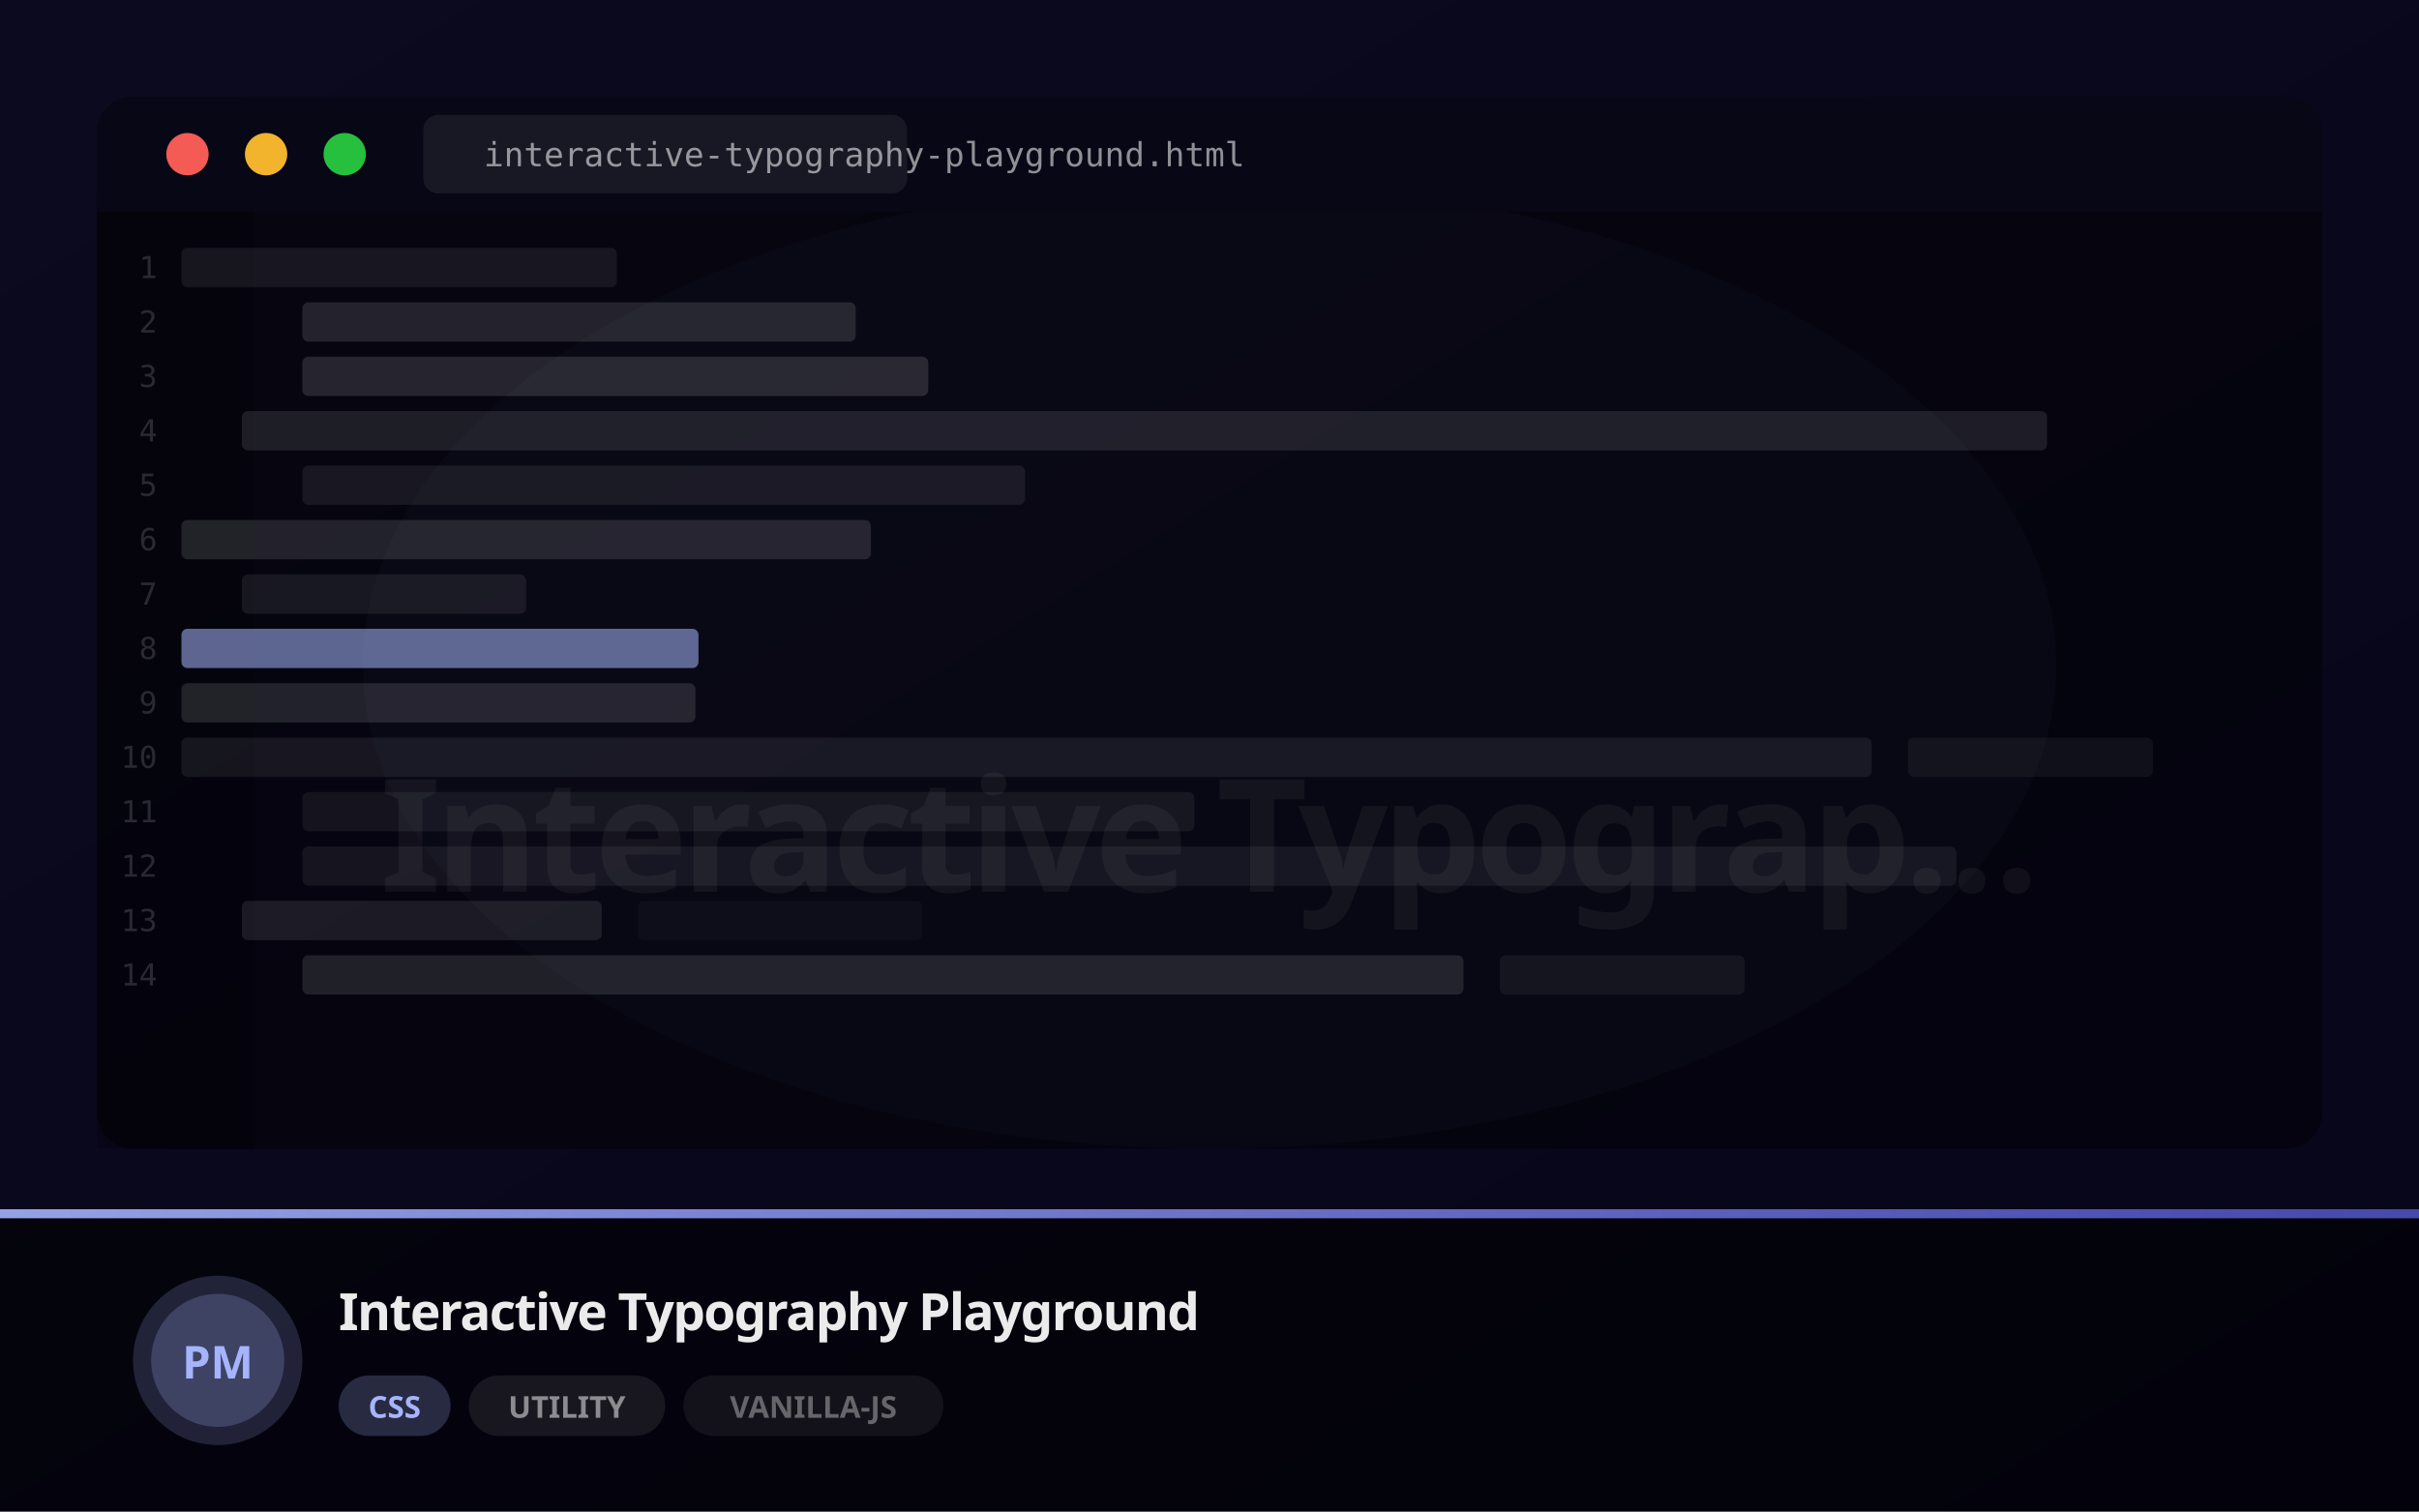
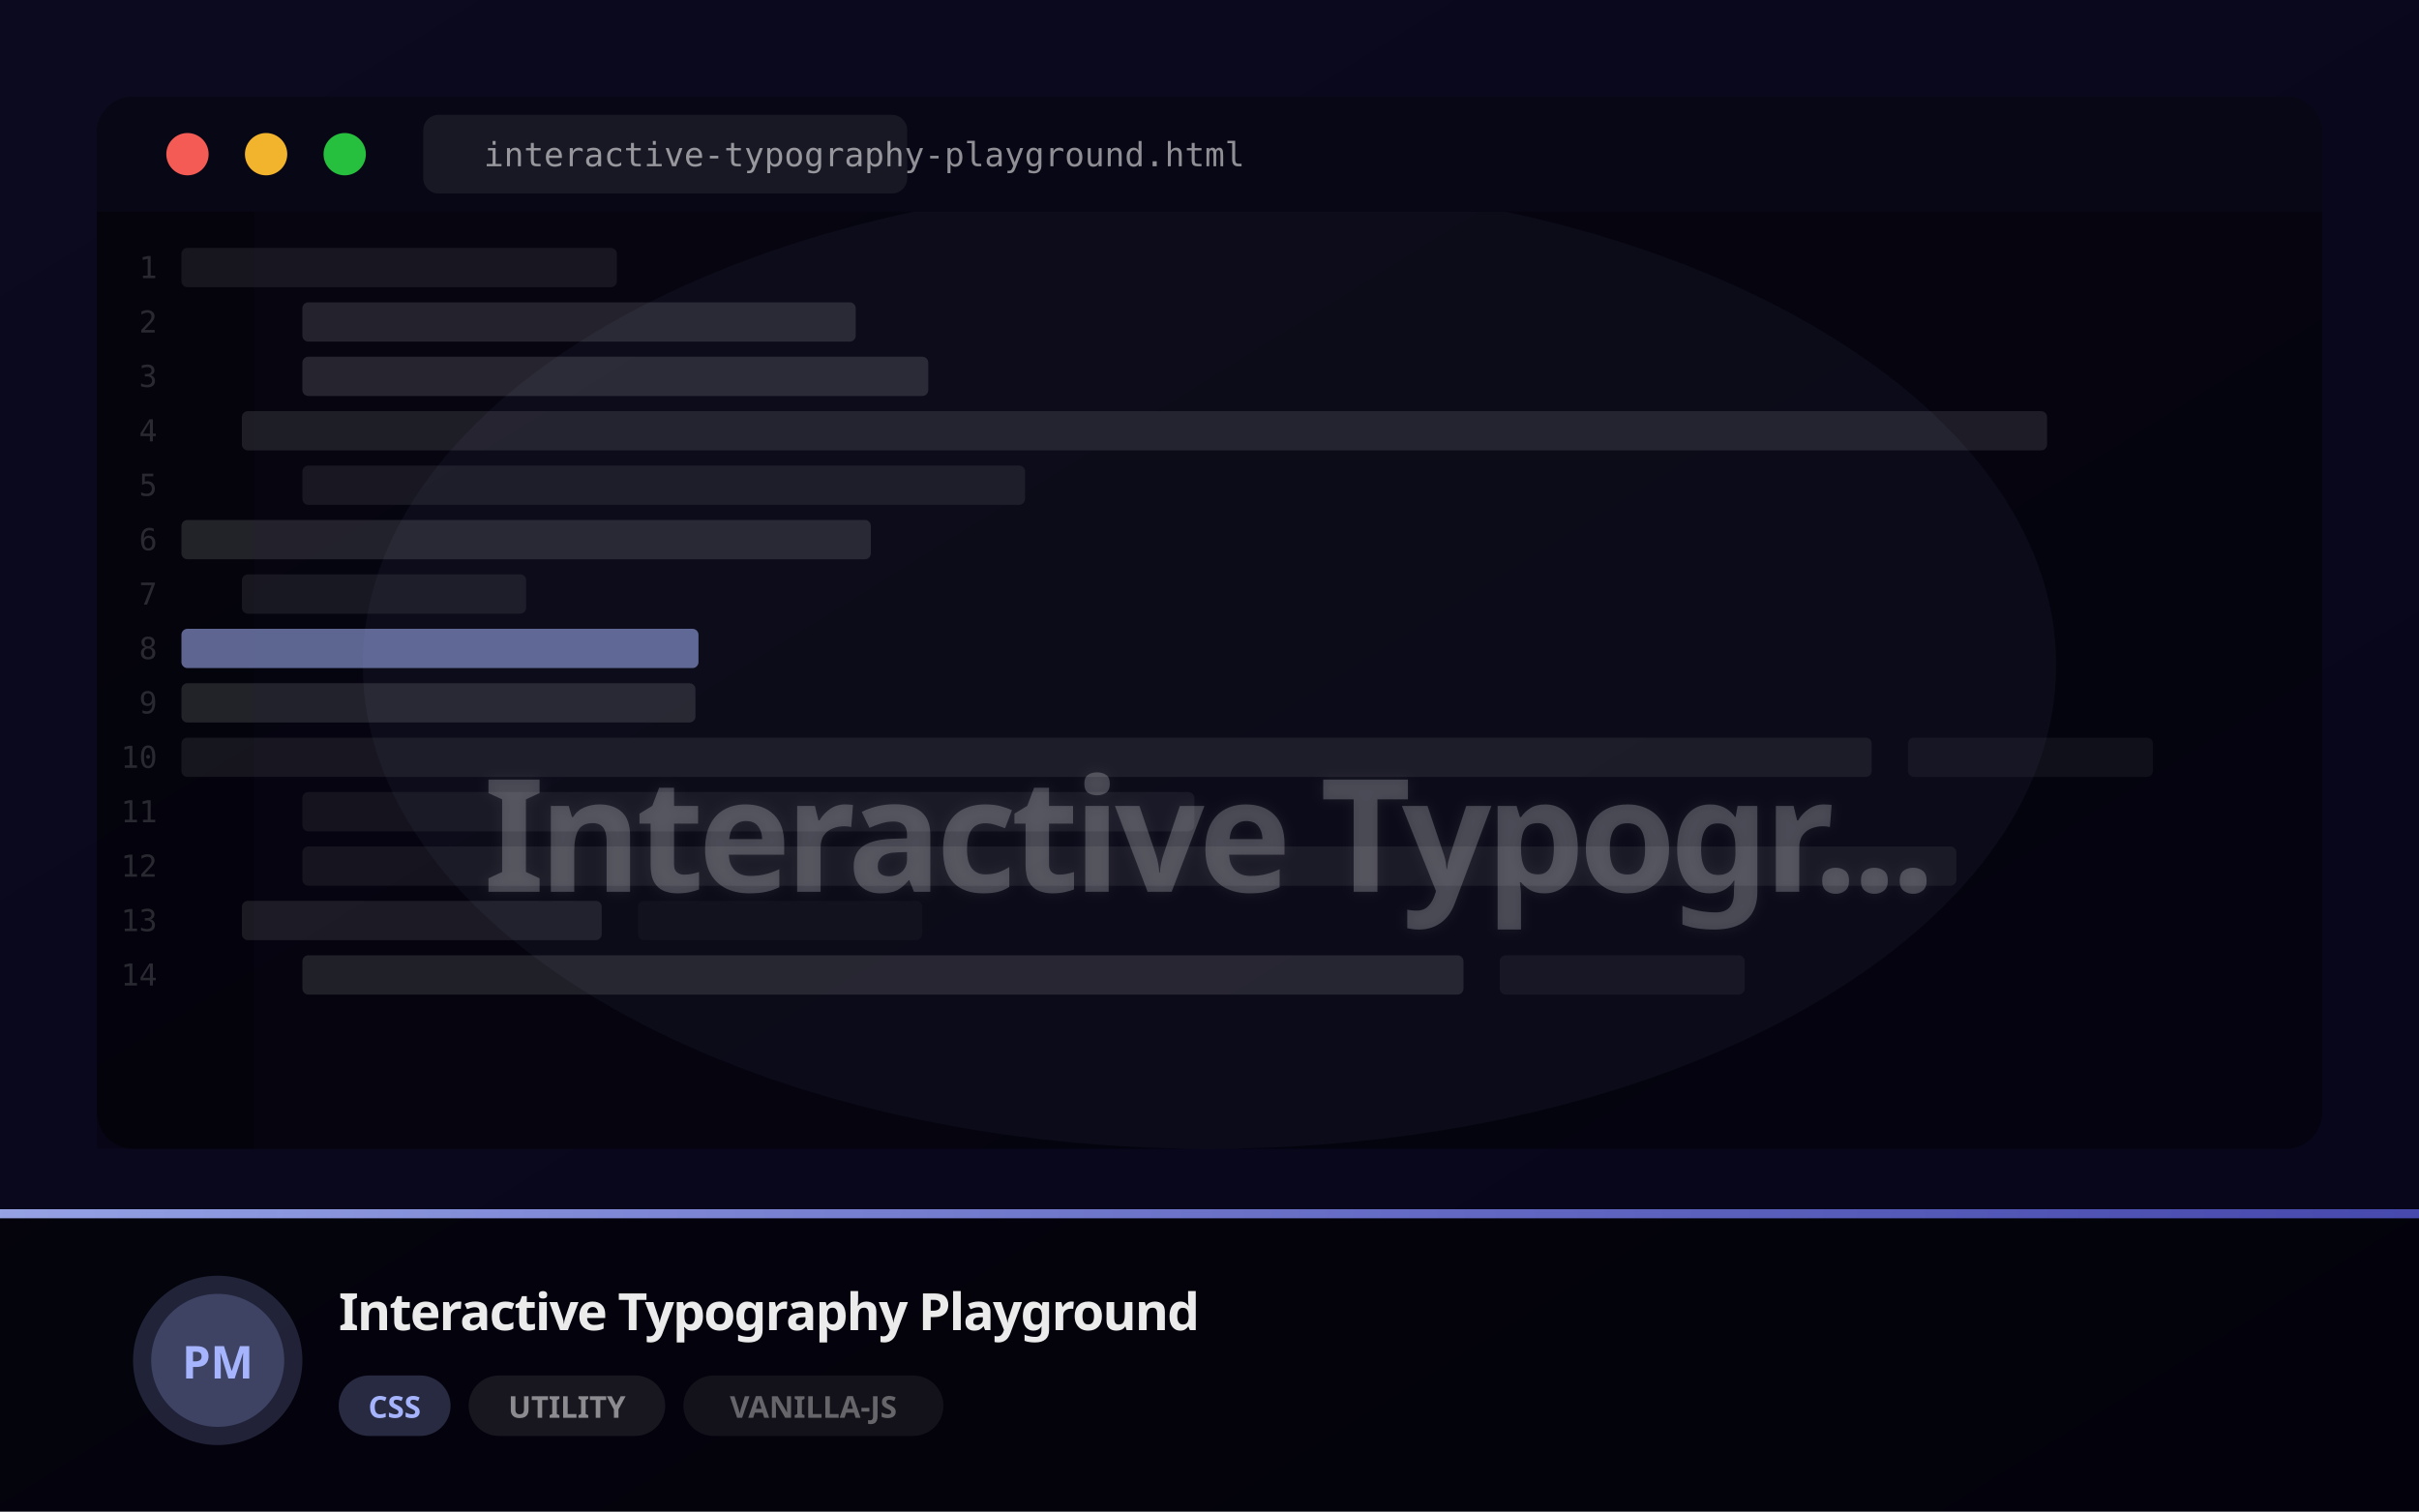
<svg xmlns="http://www.w3.org/2000/svg" width="800" height="500" viewBox="0 0 800 500">
  <defs>
    <linearGradient id="g" x1="0%" y1="0%" x2="100%" y2="100%">
      <stop offset="0%" stop-color="#0c0a1e" />
      <stop offset="100%" stop-color="#06051a" />
    </linearGradient>
    <linearGradient id="bar" x1="0%" y1="0%" x2="100%" y2="0%">
      <stop offset="0%" stop-color="#a5b4fc" stop-opacity="0.9" />
      <stop offset="100%" stop-color="#6366f1" stop-opacity="0.7" />
    </linearGradient>
    <clipPath id="clip">
      <rect width="800" height="500" rx="0" />
    </clipPath>
+     <filter id="softText">
+       <feGaussianBlur stdDeviation="2" />
+     </filter>
  </defs>
  <rect width="800" height="500" fill="url(#g)" clip-path="url(#clip)" />
-   <ellipse cx="400" cy="220" rx="280" ry="160" fill="#a5b4fc" opacity="0.04" />
+   <ellipse cx="400" cy="220" rx="280" ry="160" fill="#a5b4fc" opacity="0.08" />
  <rect x="32" y="32" width="736" height="348" rx="12" fill="rgba(0,0,0,0.45)" />
  <rect x="32" y="32" width="736" height="38" rx="12" fill="#080715" />
  <rect x="32" y="56" width="736" height="14" fill="#080715" />
  <circle cx="62" cy="51" r="7" fill="#ff5f57" opacity="0.95" />
  <circle cx="88" cy="51" r="7" fill="#febc2e" opacity="0.95" />
  <circle cx="114" cy="51" r="7" fill="#28c840" opacity="0.95" />
  <rect x="140" y="38" width="160" height="26" rx="5" fill="rgba(255,255,255,0.07)" />
  <text x="160" y="55" fill="rgba(255,255,255,0.55)" font-size="11" font-family="monospace">interactive-typography-playground.html</text>
  <rect x="32" y="70" width="52" height="310" fill="rgba(0,0,0,0.2)" />
  <text x="52" y="92" text-anchor="end" fill="rgba(255,255,255,0.15)" font-size="10" font-family="monospace">1</text>
  <rect x="60" y="82" width="144" height="13" rx="2" fill="rgba(255,255,255,0.071)" opacity="1" />
  <text x="52" y="110" text-anchor="end" fill="rgba(255,255,255,0.15)" font-size="10" font-family="monospace">2</text>
  <rect x="100" y="100" width="183" height="13" rx="2" fill="rgba(255,255,255,0.122)" opacity="1" />
  <text x="52" y="128" text-anchor="end" fill="rgba(255,255,255,0.15)" font-size="10" font-family="monospace">3</text>
  <rect x="100" y="118" width="207" height="13" rx="2" fill="rgba(255,255,255,0.129)" opacity="1" />
  <text x="52" y="146" text-anchor="end" fill="rgba(255,255,255,0.15)" font-size="10" font-family="monospace">4</text>
  <rect x="80" y="136" width="597" height="13" rx="2" fill="rgba(255,255,255,0.099)" opacity="1" />
  <text x="52" y="164" text-anchor="end" fill="rgba(255,255,255,0.15)" font-size="10" font-family="monospace">5</text>
  <rect x="100" y="154" width="239" height="13" rx="2" fill="rgba(255,255,255,0.077)" opacity="1" />
  <text x="52" y="182" text-anchor="end" fill="rgba(255,255,255,0.15)" font-size="10" font-family="monospace">6</text>
  <rect x="60" y="172" width="228" height="13" rx="2" fill="rgba(255,255,255,0.121)" opacity="1" />
  <text x="52" y="200" text-anchor="end" fill="rgba(255,255,255,0.15)" font-size="10" font-family="monospace">7</text>
  <rect x="80" y="190" width="94" height="13" rx="2" fill="rgba(255,255,255,0.075)" opacity="1" />
  <text x="52" y="218" text-anchor="end" fill="rgba(255,255,255,0.15)" font-size="10" font-family="monospace">8</text>
  <rect x="60" y="208" width="171" height="13" rx="2" fill="#a5b4fc" opacity="0.55" />
  <text x="52" y="236" text-anchor="end" fill="rgba(255,255,255,0.15)" font-size="10" font-family="monospace">9</text>
  <rect x="60" y="226" width="170" height="13" rx="2" fill="rgba(255,255,255,0.12)" opacity="1" />
  <text x="52" y="254" text-anchor="end" fill="rgba(255,255,255,0.15)" font-size="10" font-family="monospace">10</text>
  <rect x="60" y="244" width="559" height="13" rx="2" fill="rgba(255,255,255,0.074)" opacity="1" />
  <rect x="631" y="244" width="81" height="13" rx="2" fill="rgba(255,255,255,0.079)" opacity="0.6" />
  <text x="52" y="272" text-anchor="end" fill="rgba(255,255,255,0.15)" font-size="10" font-family="monospace">11</text>
  <rect x="100" y="262" width="295" height="13" rx="2" fill="rgba(255,255,255,0.062)" opacity="1" />
  <text x="52" y="290" text-anchor="end" fill="rgba(255,255,255,0.15)" font-size="10" font-family="monospace">12</text>
  <rect x="100" y="280" width="547" height="13" rx="2" fill="rgba(255,255,255,0.063)" opacity="1" />
  <text x="52" y="308" text-anchor="end" fill="rgba(255,255,255,0.15)" font-size="10" font-family="monospace">13</text>
  <rect x="80" y="298" width="119" height="13" rx="2" fill="rgba(255,255,255,0.092)" opacity="1" />
  <rect x="211" y="298" width="94" height="13" rx="2" fill="rgba(255,255,255,0.04)" opacity="0.6" />
  <text x="52" y="326" text-anchor="end" fill="rgba(255,255,255,0.15)" font-size="10" font-family="monospace">14</text>
  <rect x="100" y="316" width="384" height="13" rx="2" fill="rgba(255,255,255,0.112)" opacity="1" />
  <rect x="496" y="316" width="81" height="13" rx="2" fill="rgba(255,255,255,0.088)" opacity="0.6" />
-   <text x="400" y="295" text-anchor="middle" fill="rgba(255,255,255,0.05)" font-size="52" font-weight="900" font-family="system-ui,sans-serif" letter-spacing="-2">Interactive Typograp…</text>
+   <text x="400" y="295" text-anchor="middle" fill="rgba(248,250,252,0.22)" font-size="52" font-weight="900" font-family="system-ui,sans-serif" letter-spacing="-2">
+     Interactive Typogr...
+   </text>
+   <text x="400" y="295" text-anchor="middle" fill="rgba(255,255,255,0.06)" font-size="52" font-weight="900" font-family="system-ui,sans-serif" letter-spacing="-2" filter="url(#softText)">
+     Interactive Typogr...
+   </text>
  <rect x="0" y="400" width="800" height="100" fill="rgba(0,0,0,0.55)" />
  <rect x="0" y="400" width="800" height="3" fill="url(#bar)" />
  <circle cx="72" cy="450" r="28" fill="#a5b4fc" opacity="0.18" />
  <circle cx="72" cy="450" r="22" fill="#a5b4fc" opacity="0.22" />
  <text x="72" y="456" text-anchor="middle" fill="#a5b4fc" font-size="15" font-weight="800" font-family="system-ui,sans-serif">PM</text>
  <text x="112" y="440" fill="rgba(255,255,255,0.92)" font-size="17" font-weight="800" font-family="system-ui,sans-serif" letter-spacing="-0.5">Interactive Typography Playground</text>
  <rect x="112" y="455" width="37" height="20" rx="10" fill="#a5b4fc" opacity="0.22" />
  <text x="130.5" y="469" text-anchor="middle" fill="#a5b4fc" font-size="10" font-weight="700" font-family="system-ui,sans-serif">CSS</text>
  <rect x="155" y="455" width="65" height="20" rx="10" fill="rgba(255,255,255,0.08)" />
  <text x="187.5" y="469" text-anchor="middle" fill="rgba(255,255,255,0.5)" font-size="10" font-weight="600" font-family="system-ui,sans-serif">UTILITY</text>
  <rect x="226" y="455" width="86" height="20" rx="10" fill="rgba(255,255,255,0.06)" />
  <text x="269" y="469" text-anchor="middle" fill="rgba(255,255,255,0.35)" font-size="10" font-weight="600" font-family="system-ui,sans-serif">VANILLA-JS</text>
</svg>
